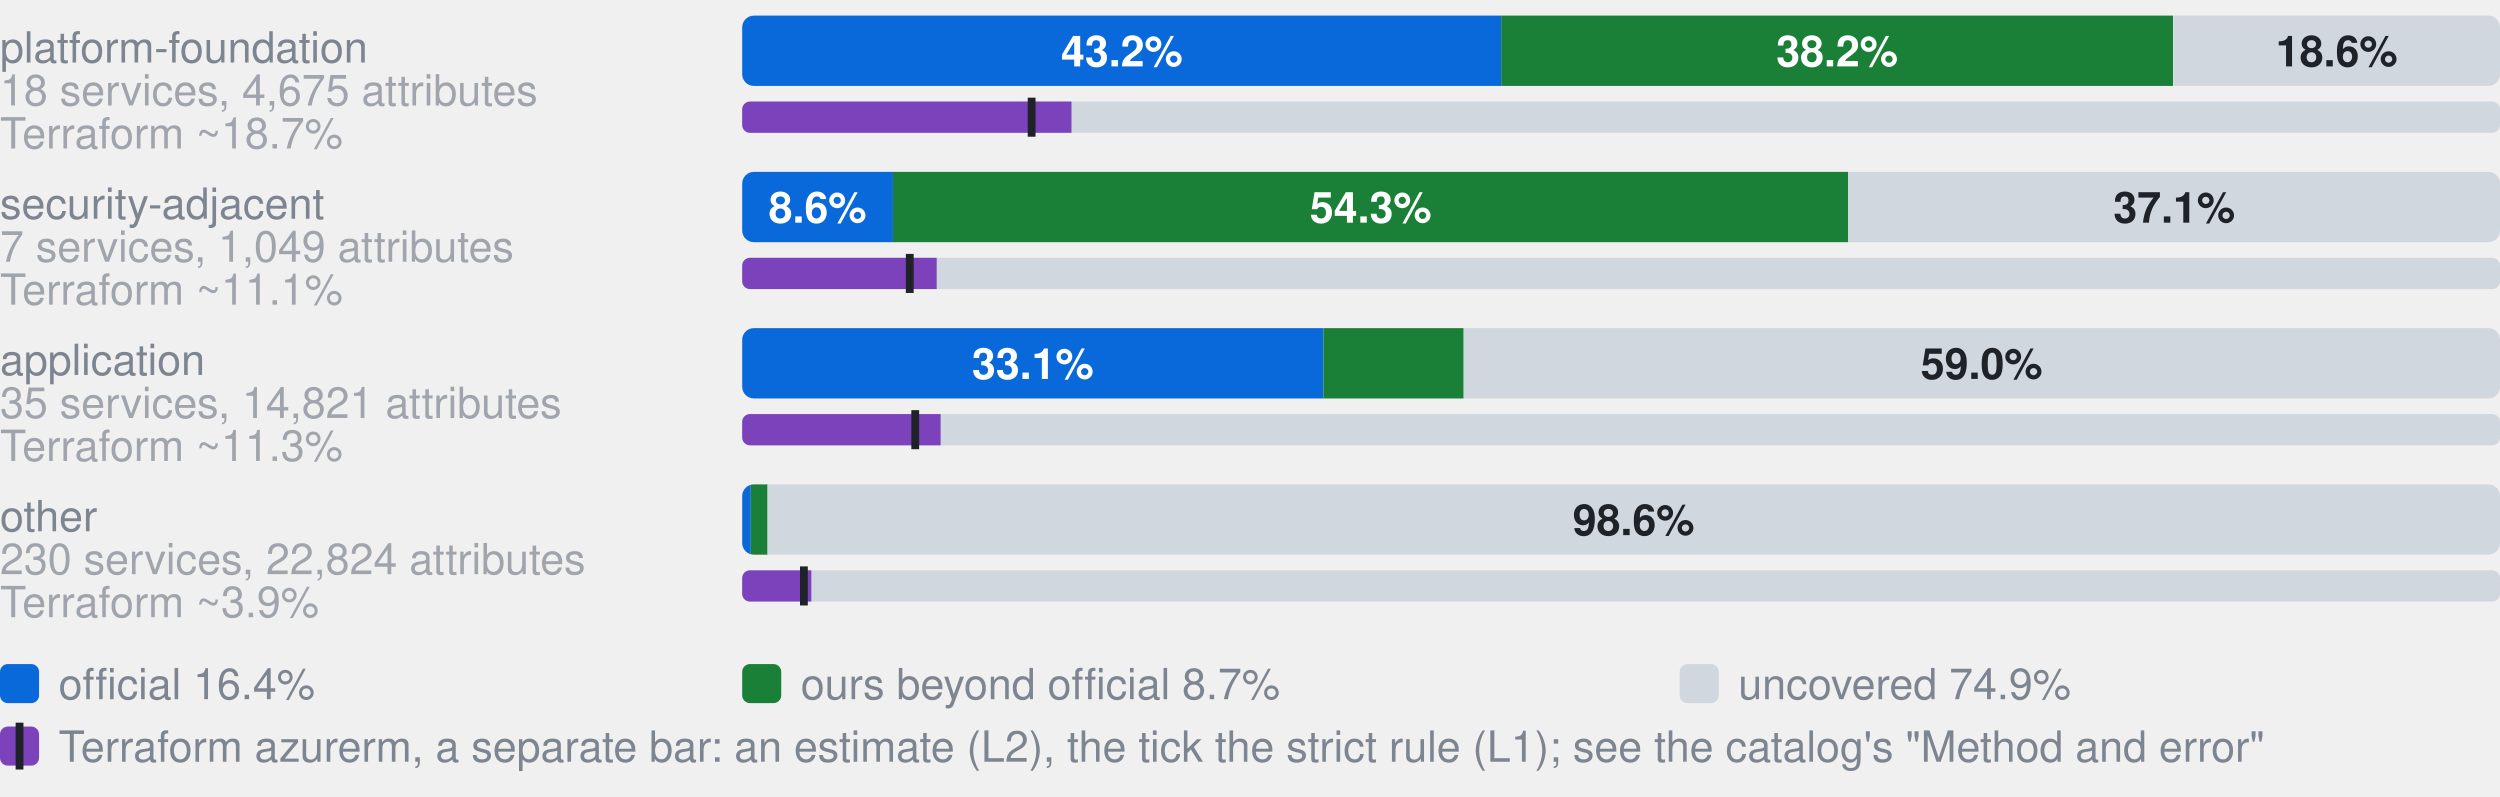
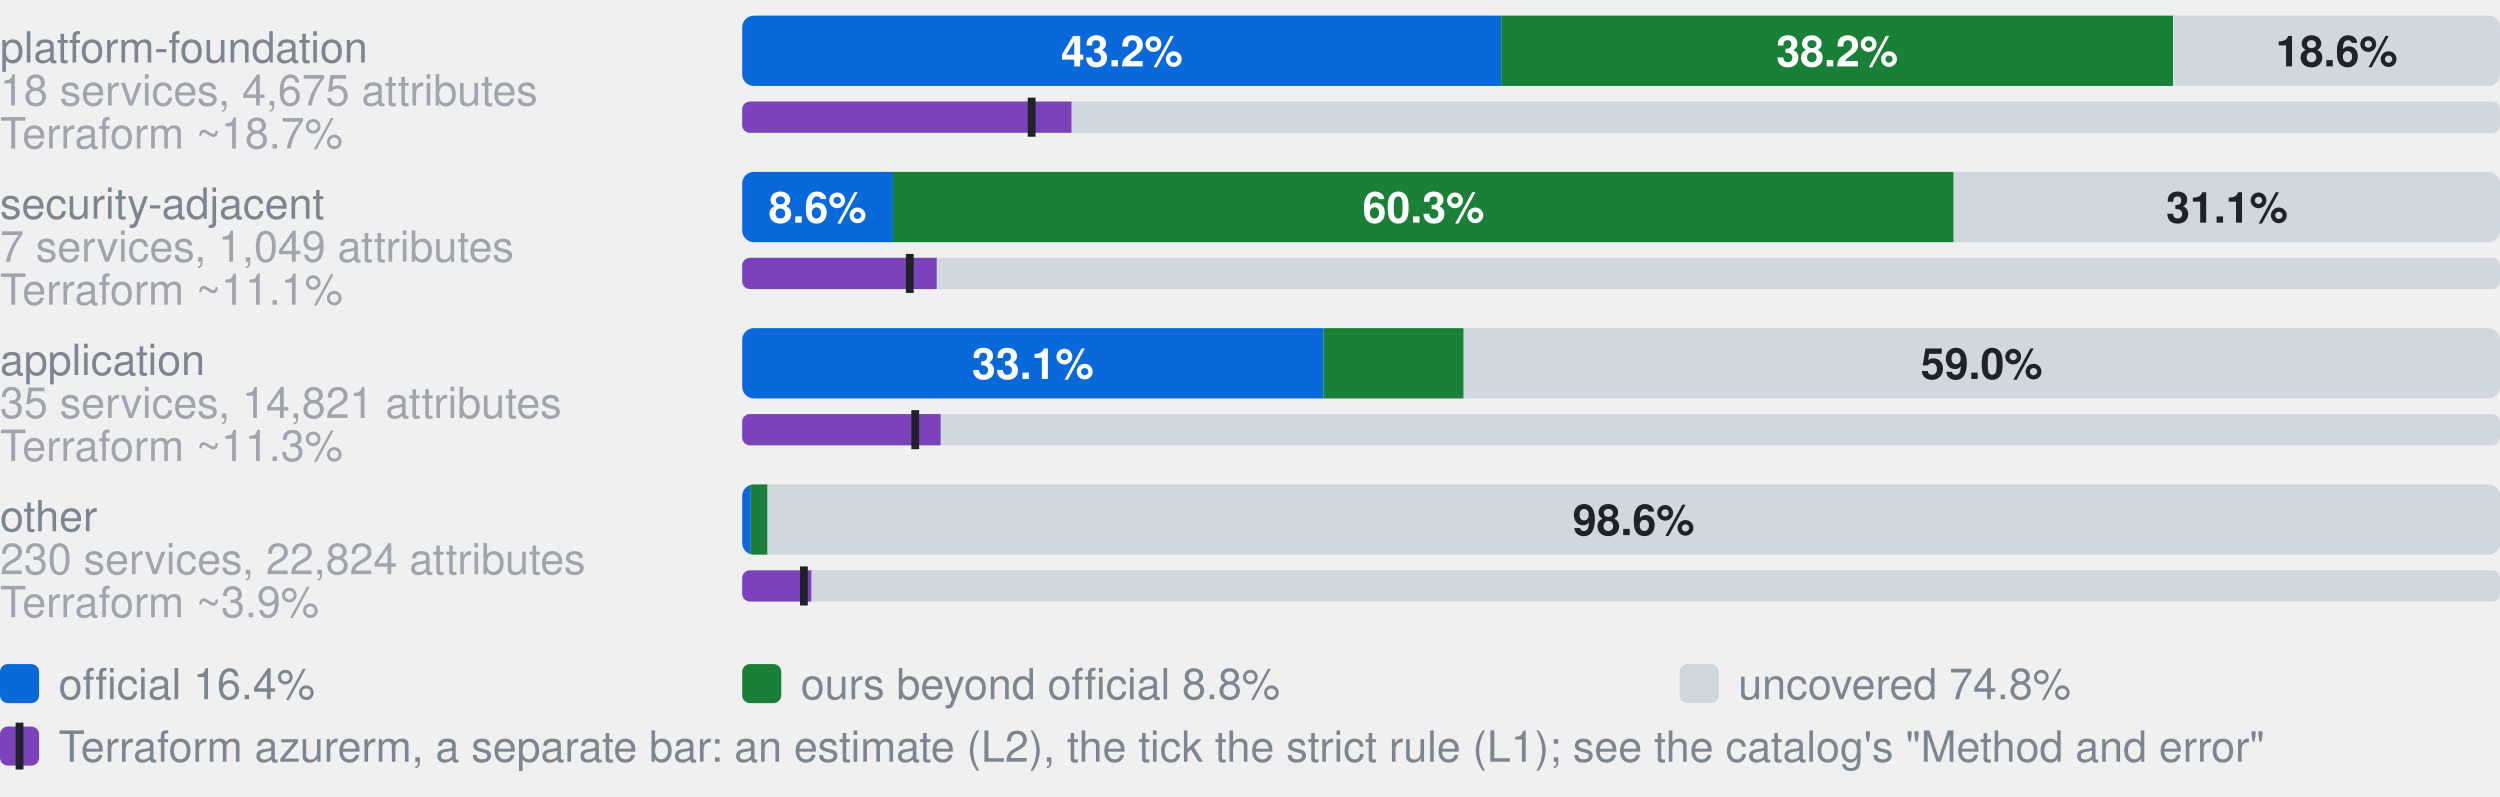
- <svg xmlns="http://www.w3.org/2000/svg" width="640" height="204" viewBox="0 0 640 204" role="img" aria-label="Coverage by category. platform-foundation, 18 services, 4,675 attributes: 43.2% official, 38.2% ours beyond official, 18.6% uncovered, of 4675 attributes; Terraform azurerm, an estimate: 18.7% (L2), 16.5% by the strict rule (L1); security-adjacent, 7 services, 1,049 attributes: 8.6% official, 54.3% ours beyond official, 37.1% uncovered, of 1049 attributes; Terraform azurerm, an estimate: 11.1% (L2), 9.5% by the strict rule (L1); application, 35 services, 14,821 attributes: 33.1% official, 8.0% ours beyond official, 59.0% uncovered, of 14821 attributes; Terraform azurerm, an estimate: 11.3% (L2), 9.8% by the strict rule (L1); other, 230 services, 22,824 attributes: 0.5% official, 1.0% ours beyond official, 98.6% uncovered, of 22824 attributes; Terraform azurerm, an estimate: 3.9% (L2), 3.5% by the strict rule (L1)">
+ <svg xmlns="http://www.w3.org/2000/svg" width="640" height="204" viewBox="0 0 640 204" role="img" aria-label="Coverage by category. platform-foundation, 18 services, 4,675 attributes: 43.2% official, 38.2% ours beyond official, 18.6% uncovered, of 4675 attributes; Terraform azurerm, an estimate: 18.7% (L2), 16.5% by the strict rule (L1); security-adjacent, 7 services, 1,049 attributes: 8.6% official, 60.3% ours beyond official, 31.1% uncovered, of 1049 attributes; Terraform azurerm, an estimate: 11.1% (L2), 9.5% by the strict rule (L1); application, 35 services, 14,821 attributes: 33.1% official, 8.0% ours beyond official, 59.0% uncovered, of 14821 attributes; Terraform azurerm, an estimate: 11.3% (L2), 9.8% by the strict rule (L1); other, 230 services, 22,824 attributes: 0.5% official, 1.0% ours beyond official, 98.6% uncovered, of 22824 attributes; Terraform azurerm, an estimate: 3.9% (L2), 3.5% by the strict rule (L1)">
  <style>text{font-family:-apple-system,BlinkMacSystemFont,"Segoe UI",Helvetica,Arial,sans-serif}.s{font-size:11px;font-weight:600}.t{font-size:11px;fill:#7d8590}.h{font-size:12px;font-weight:600;fill:#7d8590}</style>
  <text x="0" y="16.0" class="t">platform-foundation</text>
  <text x="0" y="27.0" class="t" opacity="0.7">18 services, 4,675 attributes</text>
  <clipPath id="g0">
    <rect x="190.0" y="4.0" width="450.0" height="18.0" rx="3" />
  </clipPath>
  <g clip-path="url(#g0)">
    <rect x="190.0" y="4.0" width="194.3" height="18.0" fill="#0969da" />
    <rect x="384.3" y="4.0" width="172.0" height="18.0" fill="#1a7f37" />
    <rect x="556.4" y="4.0" width="83.6" height="18.0" fill="#d0d7de" />
  </g>
  <text x="287.2" y="17.0" text-anchor="middle" fill="#fff" class="s">43.2%</text>
  <text x="470.3" y="17.0" text-anchor="middle" fill="#fff" class="s">38.2%</text>
  <text x="598.2" y="17.0" text-anchor="middle" fill="#1f2328" class="s">18.6%</text>
  <text x="0" y="38.0" class="t" opacity="0.7">Terraform ~18.7%</text>
  <clipPath id="t0">
    <rect x="190.0" y="26.0" width="450.0" height="8.0" rx="2" />
  </clipPath>
  <g clip-path="url(#t0)">
    <rect x="190.0" y="26.0" width="450.0" height="8.0" fill="#d0d7de" />
    <rect x="190.0" y="26.0" width="84.3" height="8.0" fill="#7b42bc" />
  </g>
  <rect x="263.1" y="25.0" width="2" height="10.0" fill="#1f2328" />
  <text x="0" y="56.0" class="t">security-adjacent</text>
  <text x="0" y="67.0" class="t" opacity="0.7">7 services, 1,049 attributes</text>
  <clipPath id="g1">
    <rect x="190.0" y="44.0" width="450.0" height="18.0" rx="3" />
  </clipPath>
  <g clip-path="url(#g1)">
    <rect x="190.0" y="44.0" width="38.6" height="18.0" fill="#0969da" />
-     <rect x="228.6" y="44.0" width="244.5" height="18.0" fill="#1a7f37" />
-     <rect x="473.1" y="44.0" width="166.9" height="18.0" fill="#d0d7de" />
+     <rect x="228.6" y="44.0" width="271.5" height="18.0" fill="#1a7f37" />
+     <rect x="500.2" y="44.0" width="139.8" height="18.0" fill="#d0d7de" />
  </g>
  <text x="209.3" y="57.0" text-anchor="middle" fill="#fff" class="s">8.6%</text>
-   <text x="350.9" y="57.0" text-anchor="middle" fill="#fff" class="s">54.3%</text>
-   <text x="556.6" y="57.0" text-anchor="middle" fill="#1f2328" class="s">37.1%</text>
+   <text x="364.4" y="57.0" text-anchor="middle" fill="#fff" class="s">60.3%</text>
+   <text x="570.1" y="57.0" text-anchor="middle" fill="#1f2328" class="s">31.1%</text>
  <text x="0" y="78.0" class="t" opacity="0.7">Terraform ~11.1%</text>
  <clipPath id="t1">
    <rect x="190.0" y="66.0" width="450.0" height="8.0" rx="2" />
  </clipPath>
  <g clip-path="url(#t1)">
    <rect x="190.0" y="66.0" width="450.0" height="8.0" fill="#d0d7de" />
    <rect x="190.0" y="66.0" width="49.8" height="8.0" fill="#7b42bc" />
  </g>
  <rect x="231.9" y="65.0" width="2" height="10.0" fill="#1f2328" />
  <text x="0" y="96.0" class="t">application</text>
  <text x="0" y="107.0" class="t" opacity="0.7">35 services, 14,821 attributes</text>
  <clipPath id="g2">
    <rect x="190.0" y="84.0" width="450.0" height="18.0" rx="3" />
  </clipPath>
  <g clip-path="url(#g2)">
    <rect x="190.0" y="84.0" width="148.8" height="18.0" fill="#0969da" />
    <rect x="338.8" y="84.0" width="35.9" height="18.0" fill="#1a7f37" />
    <rect x="374.7" y="84.0" width="265.3" height="18.0" fill="#d0d7de" />
  </g>
  <text x="264.4" y="97.0" text-anchor="middle" fill="#fff" class="s">33.1%</text>
  <text x="507.3" y="97.0" text-anchor="middle" fill="#1f2328" class="s">59.0%</text>
  <text x="0" y="118.0" class="t" opacity="0.7">Terraform ~11.3%</text>
  <clipPath id="t2">
    <rect x="190.0" y="106.0" width="450.0" height="8.0" rx="2" />
  </clipPath>
  <g clip-path="url(#t2)">
    <rect x="190.0" y="106.0" width="450.0" height="8.0" fill="#d0d7de" />
    <rect x="190.0" y="106.0" width="50.8" height="8.0" fill="#7b42bc" />
  </g>
  <rect x="233.3" y="105.0" width="2" height="10.0" fill="#1f2328" />
  <text x="0" y="136.0" class="t">other</text>
  <text x="0" y="147.0" class="t" opacity="0.7">230 services, 22,824 attributes</text>
  <clipPath id="g3">
    <rect x="190.0" y="124.0" width="450.0" height="18.0" rx="3" />
  </clipPath>
  <g clip-path="url(#g3)">
    <rect x="190.0" y="124.0" width="2.2" height="18.0" fill="#0969da" />
    <rect x="192.2" y="124.0" width="4.3" height="18.0" fill="#1a7f37" />
    <rect x="196.5" y="124.0" width="443.5" height="18.0" fill="#d0d7de" />
  </g>
  <text x="418.2" y="137.0" text-anchor="middle" fill="#1f2328" class="s">98.6%</text>
  <text x="0" y="158.0" class="t" opacity="0.7">Terraform ~3.9%</text>
  <clipPath id="t3">
    <rect x="190.0" y="146.0" width="450.0" height="8.0" rx="2" />
  </clipPath>
  <g clip-path="url(#t3)">
    <rect x="190.0" y="146.0" width="450.0" height="8.0" fill="#d0d7de" />
    <rect x="190.0" y="146.0" width="17.7" height="8.0" fill="#7b42bc" />
  </g>
  <rect x="204.8" y="145.0" width="2" height="10.0" fill="#1f2328" />
  <rect x="0" y="170" width="10" height="10" rx="2" fill="#0969da" />
  <text x="15" y="179" class="t">official 16.4%</text>
  <rect x="190" y="170" width="10" height="10" rx="2" fill="#1a7f37" />
-   <text x="205" y="179" class="t">ours beyond official 8.7%</text>
+   <text x="205" y="179" class="t">ours beyond official 8.8%</text>
  <rect x="430" y="170" width="10" height="10" rx="2" fill="#d0d7de" />
-   <text x="445" y="179" class="t">uncovered 74.9%</text>
+   <text x="445" y="179" class="t">uncovered 74.8%</text>
  <rect x="0" y="186" width="10" height="10" rx="2" fill="#7b42bc" />
  <rect x="4" y="185" width="2" height="12" fill="#1f2328" />
  <text x="15" y="195" class="t">Terraform azurerm, a separate bar: an estimate (L2), the tick the strict rule (L1); see the catalog's "Method and error"</text>
</svg>
